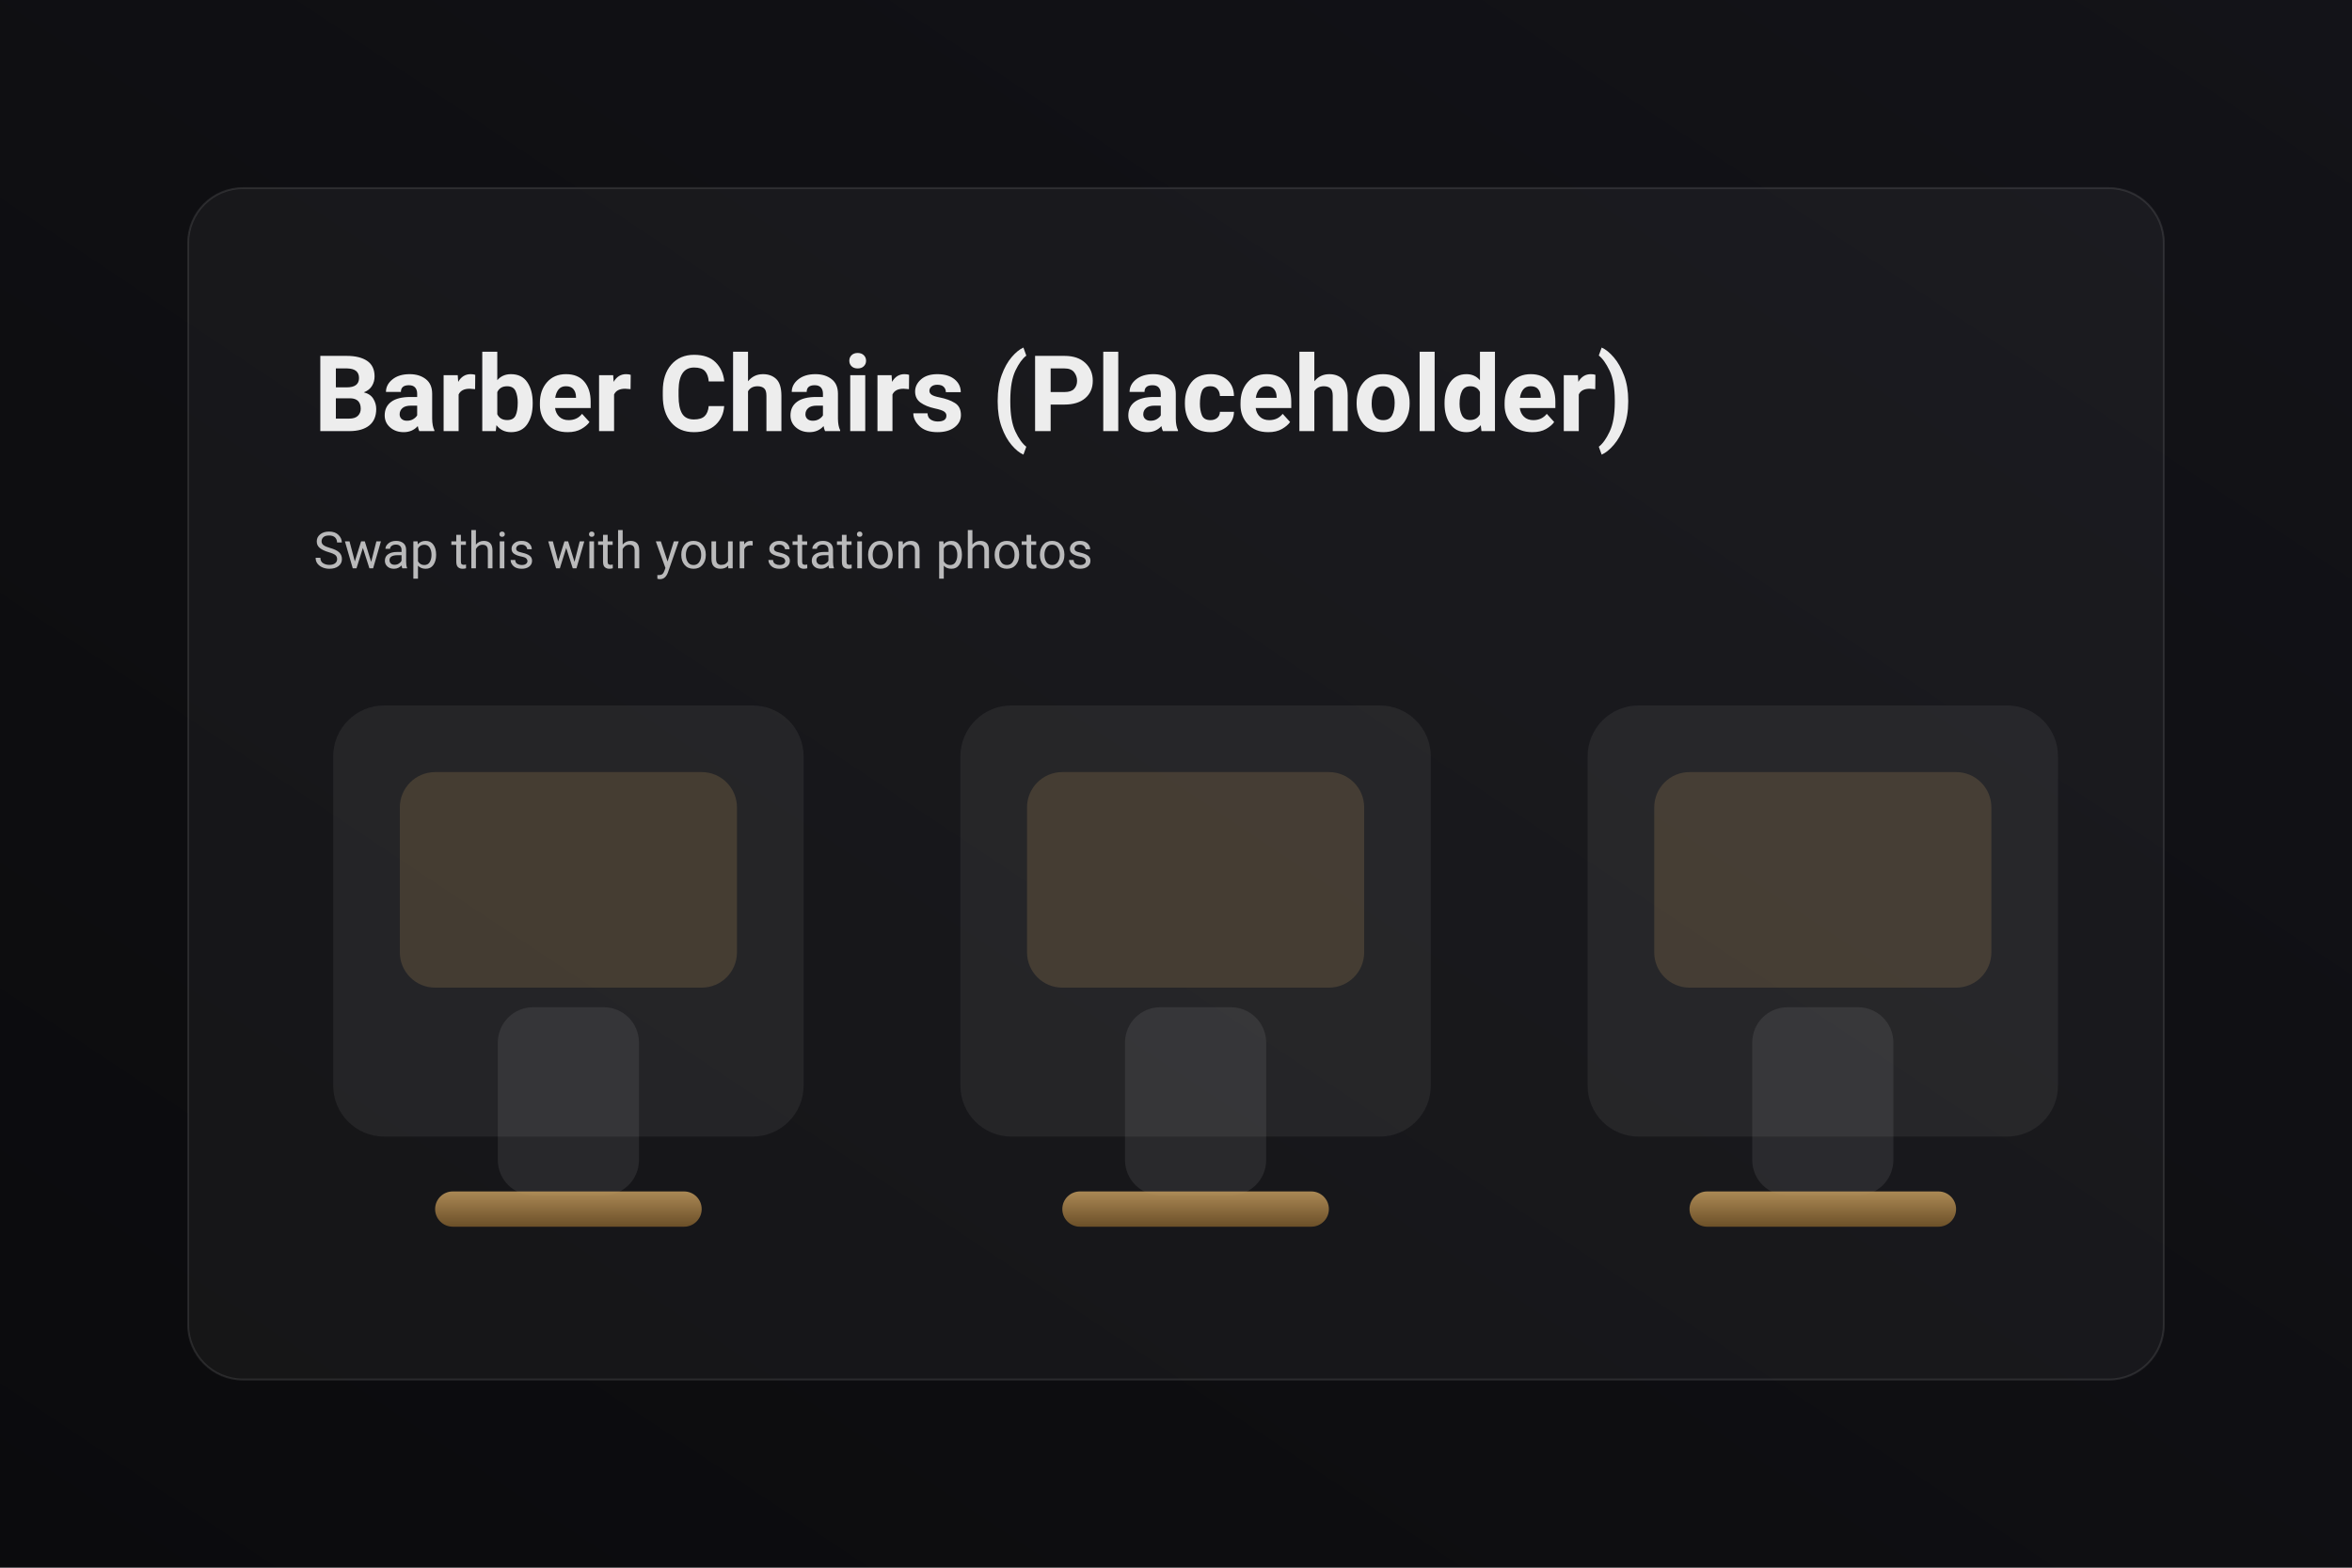
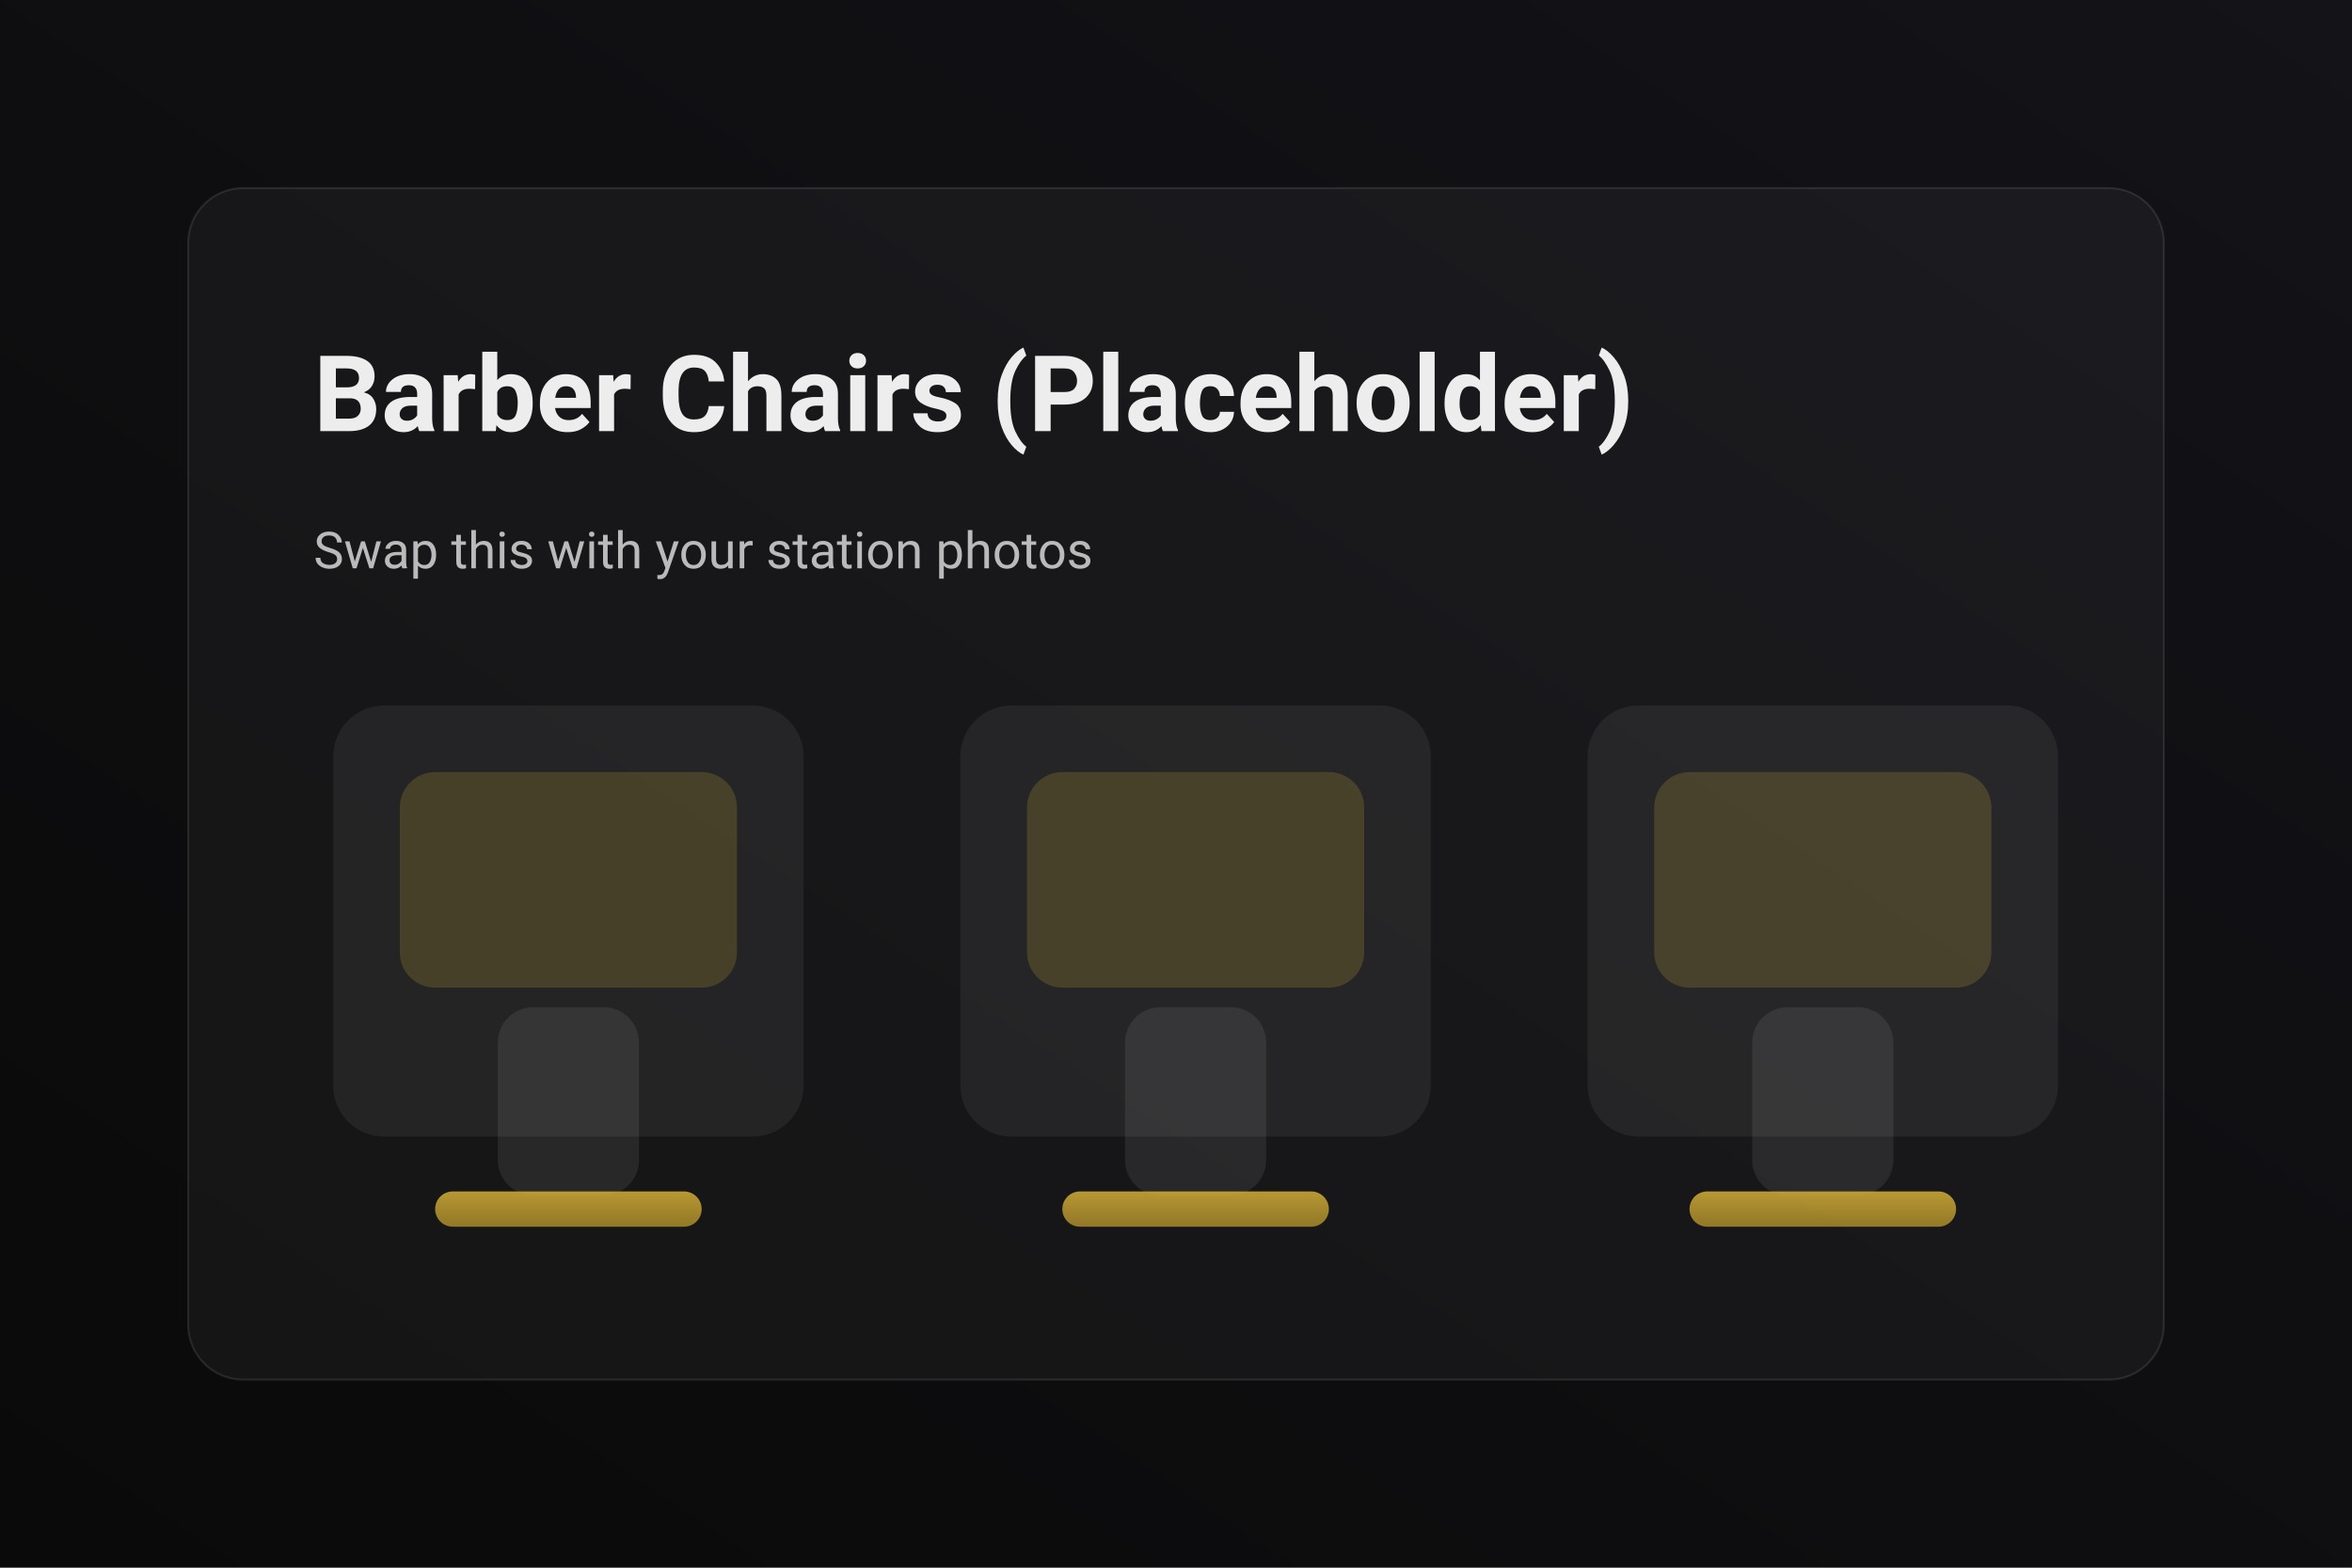
<svg xmlns="http://www.w3.org/2000/svg" width="1200" height="800" viewBox="0 0 1200 800">
  <defs>
    <linearGradient id="bg" x1="0" y1="1" x2="1" y2="0">
-       <stop offset="0" stop-color="#0b0b0d" />
+       <stop offset="0" stop-color="#0A0A0A" />
      <stop offset="1" stop-color="#131318" />
    </linearGradient>
    <linearGradient id="accent" x1="0" y1="0" x2="0" y2="1">
-       <stop offset="0" stop-color="#c59d5f" />
-       <stop offset="1" stop-color="#7b5a2b" />
+       <stop offset="0" stop-color="#D4AF37" />
+       <stop offset="1" stop-color="#A8892A" />
    </linearGradient>
  </defs>
  <rect width="1200" height="800" fill="url(#bg)" />
  <rect x="96" y="96" width="1008" height="608" rx="28" fill="rgba(255,255,255,0.04)" stroke="rgba(255,255,255,0.10)" />
  <text x="160" y="220" fill="rgba(255,255,255,0.92)" font-family="ui-sans-serif, system-ui, -apple-system, Segoe UI, Roboto, Helvetica, Arial" font-size="54" font-weight="700">
    Barber Chairs (Placeholder)
  </text>
  <text x="160" y="290" fill="rgba(255,255,255,0.70)" font-family="ui-sans-serif, system-ui, -apple-system, Segoe UI, Roboto, Helvetica, Arial" font-size="26">
    Swap this with your station photos
  </text>
  <g transform="translate(170,360)">
    <g transform="translate(0,0)">
      <rect x="0" y="0" width="240" height="220" rx="26" fill="rgba(255,255,255,0.06)" />
-       <rect x="34" y="34" width="172" height="110" rx="18" fill="rgba(197,157,95,0.20)" />
+       <rect x="34" y="34" width="172" height="110" rx="18" fill="rgba(212,175,55,0.20)" />
      <rect x="84" y="154" width="72" height="96" rx="18" fill="rgba(255,255,255,0.08)" />
      <rect x="52" y="248" width="136" height="18" rx="9" fill="url(#accent)" opacity="0.85" />
    </g>
    <g transform="translate(320,0)">
      <rect x="0" y="0" width="240" height="220" rx="26" fill="rgba(255,255,255,0.06)" />
-       <rect x="34" y="34" width="172" height="110" rx="18" fill="rgba(197,157,95,0.20)" />
+       <rect x="34" y="34" width="172" height="110" rx="18" fill="rgba(212,175,55,0.20)" />
      <rect x="84" y="154" width="72" height="96" rx="18" fill="rgba(255,255,255,0.08)" />
      <rect x="52" y="248" width="136" height="18" rx="9" fill="url(#accent)" opacity="0.85" />
    </g>
    <g transform="translate(640,0)">
      <rect x="0" y="0" width="240" height="220" rx="26" fill="rgba(255,255,255,0.06)" />
-       <rect x="34" y="34" width="172" height="110" rx="18" fill="rgba(197,157,95,0.20)" />
+       <rect x="34" y="34" width="172" height="110" rx="18" fill="rgba(212,175,55,0.20)" />
      <rect x="84" y="154" width="72" height="96" rx="18" fill="rgba(255,255,255,0.08)" />
      <rect x="52" y="248" width="136" height="18" rx="9" fill="url(#accent)" opacity="0.85" />
    </g>
  </g>
</svg>
